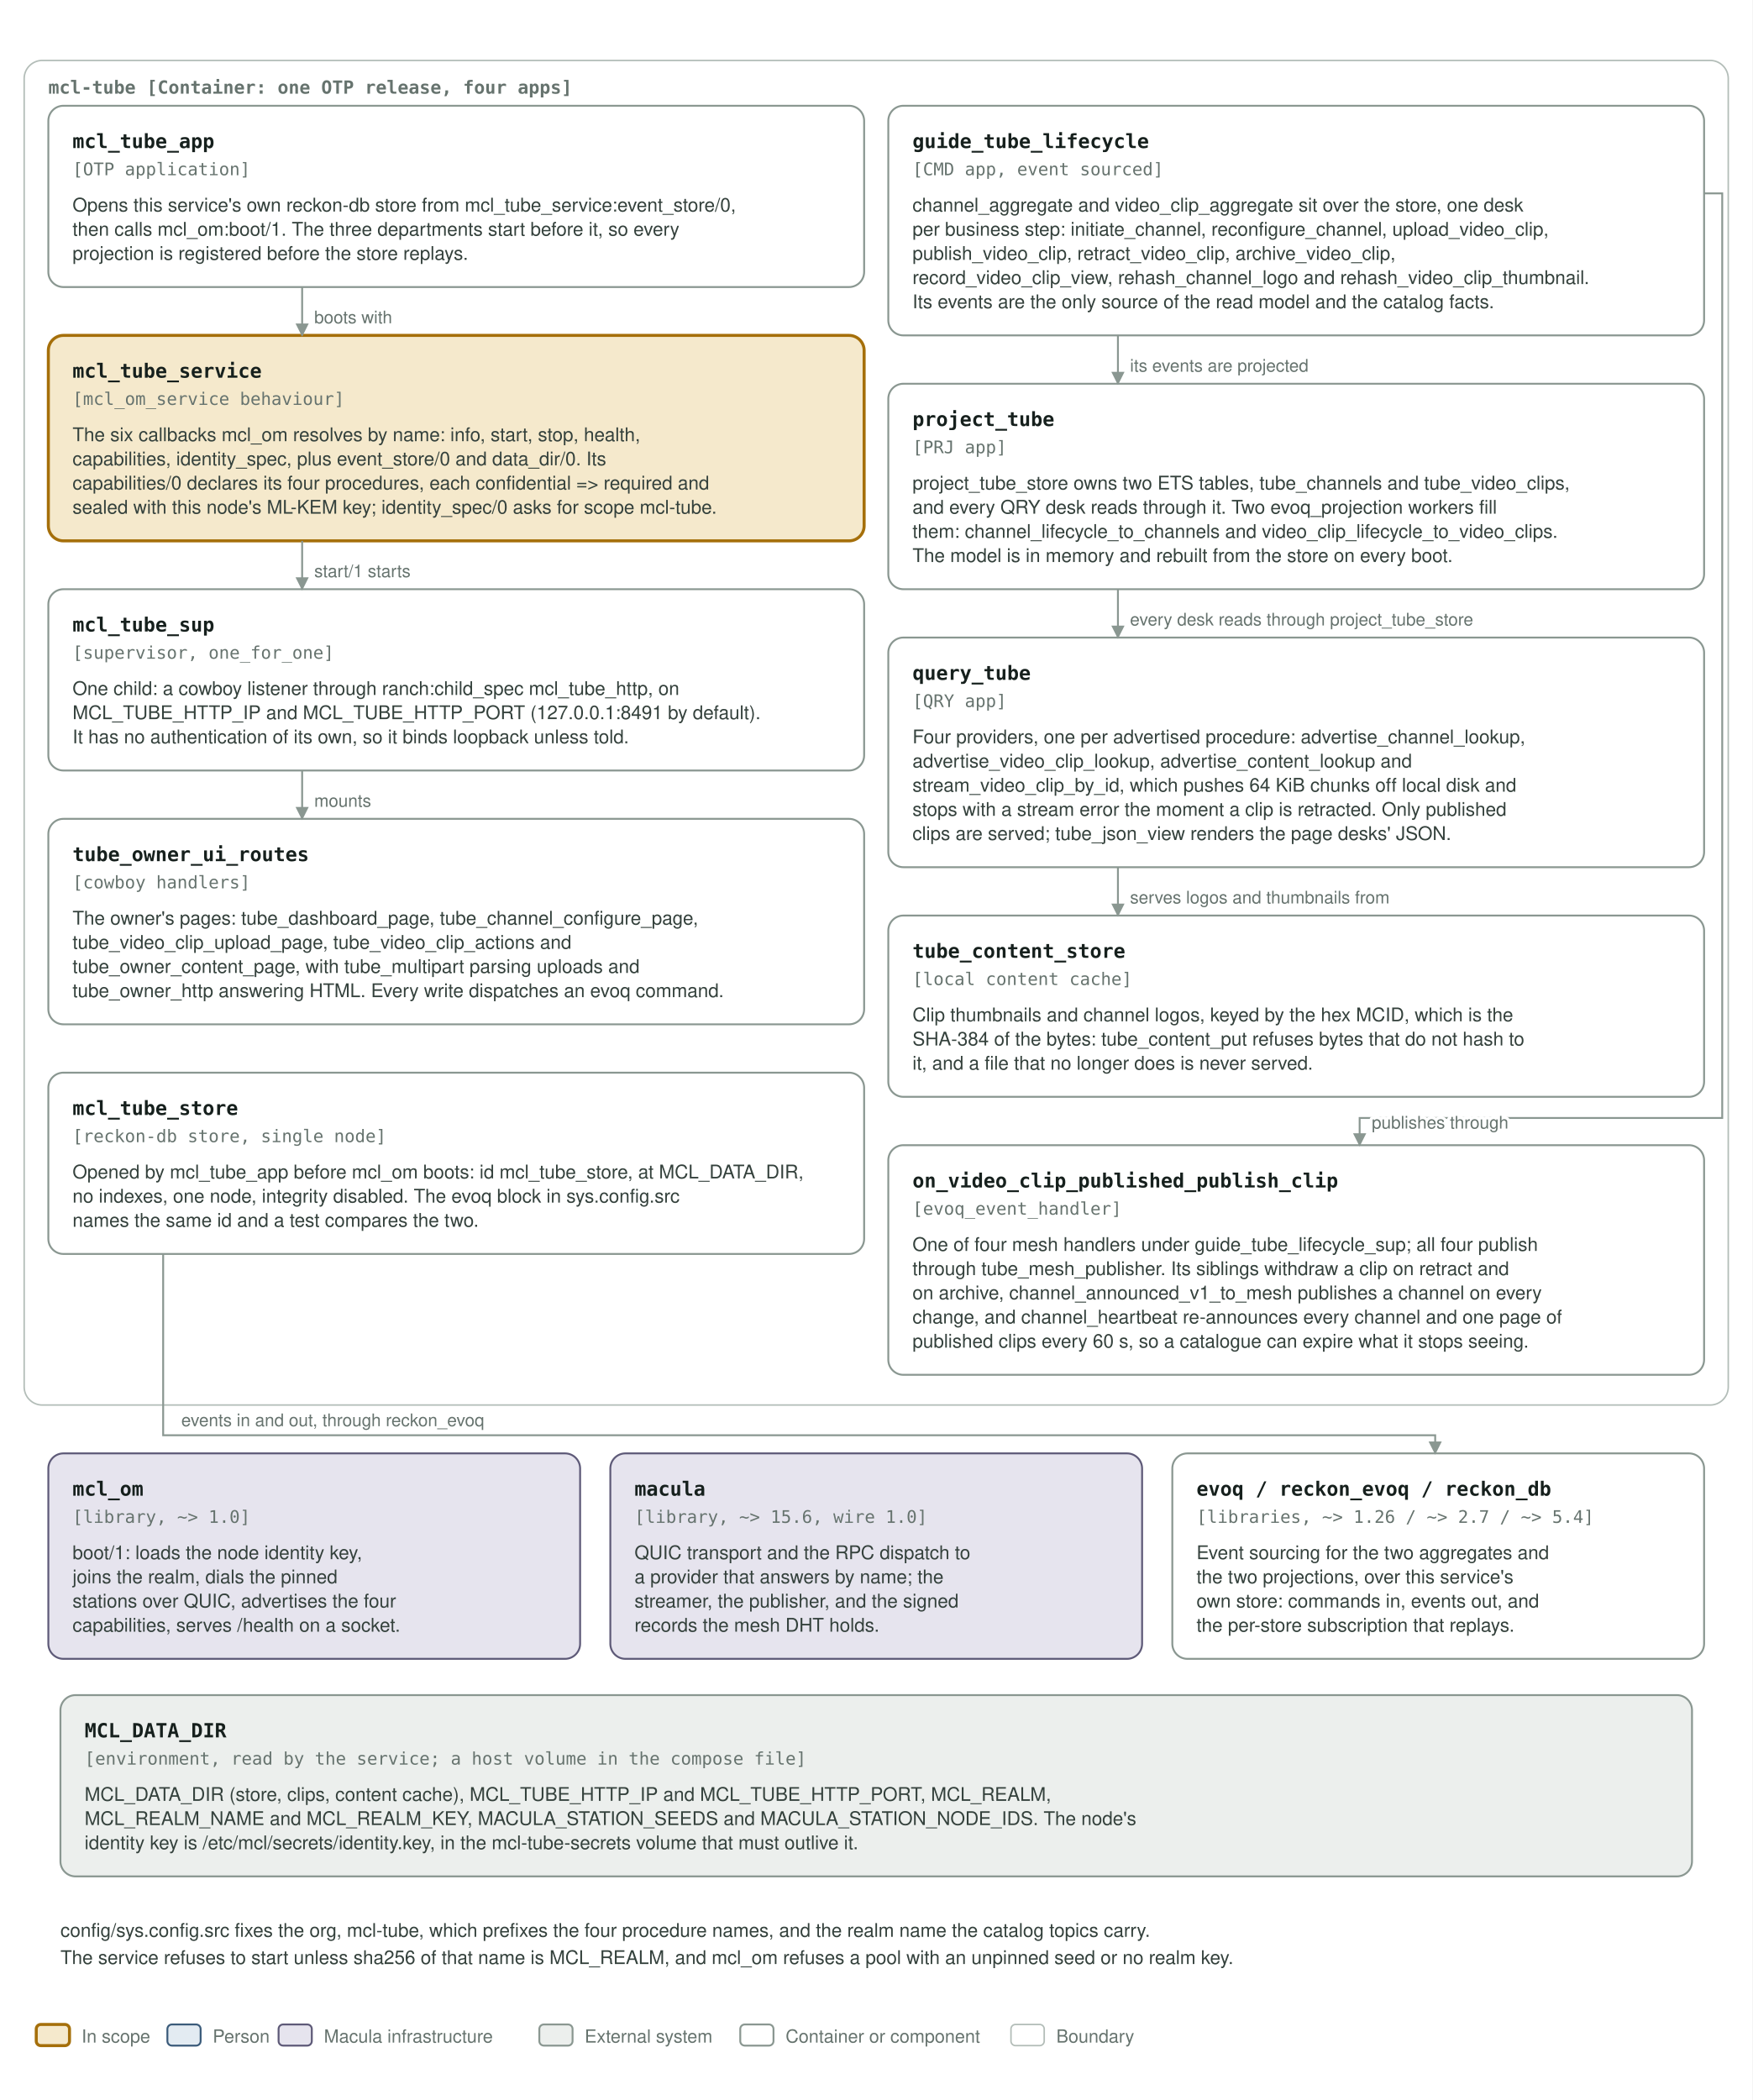
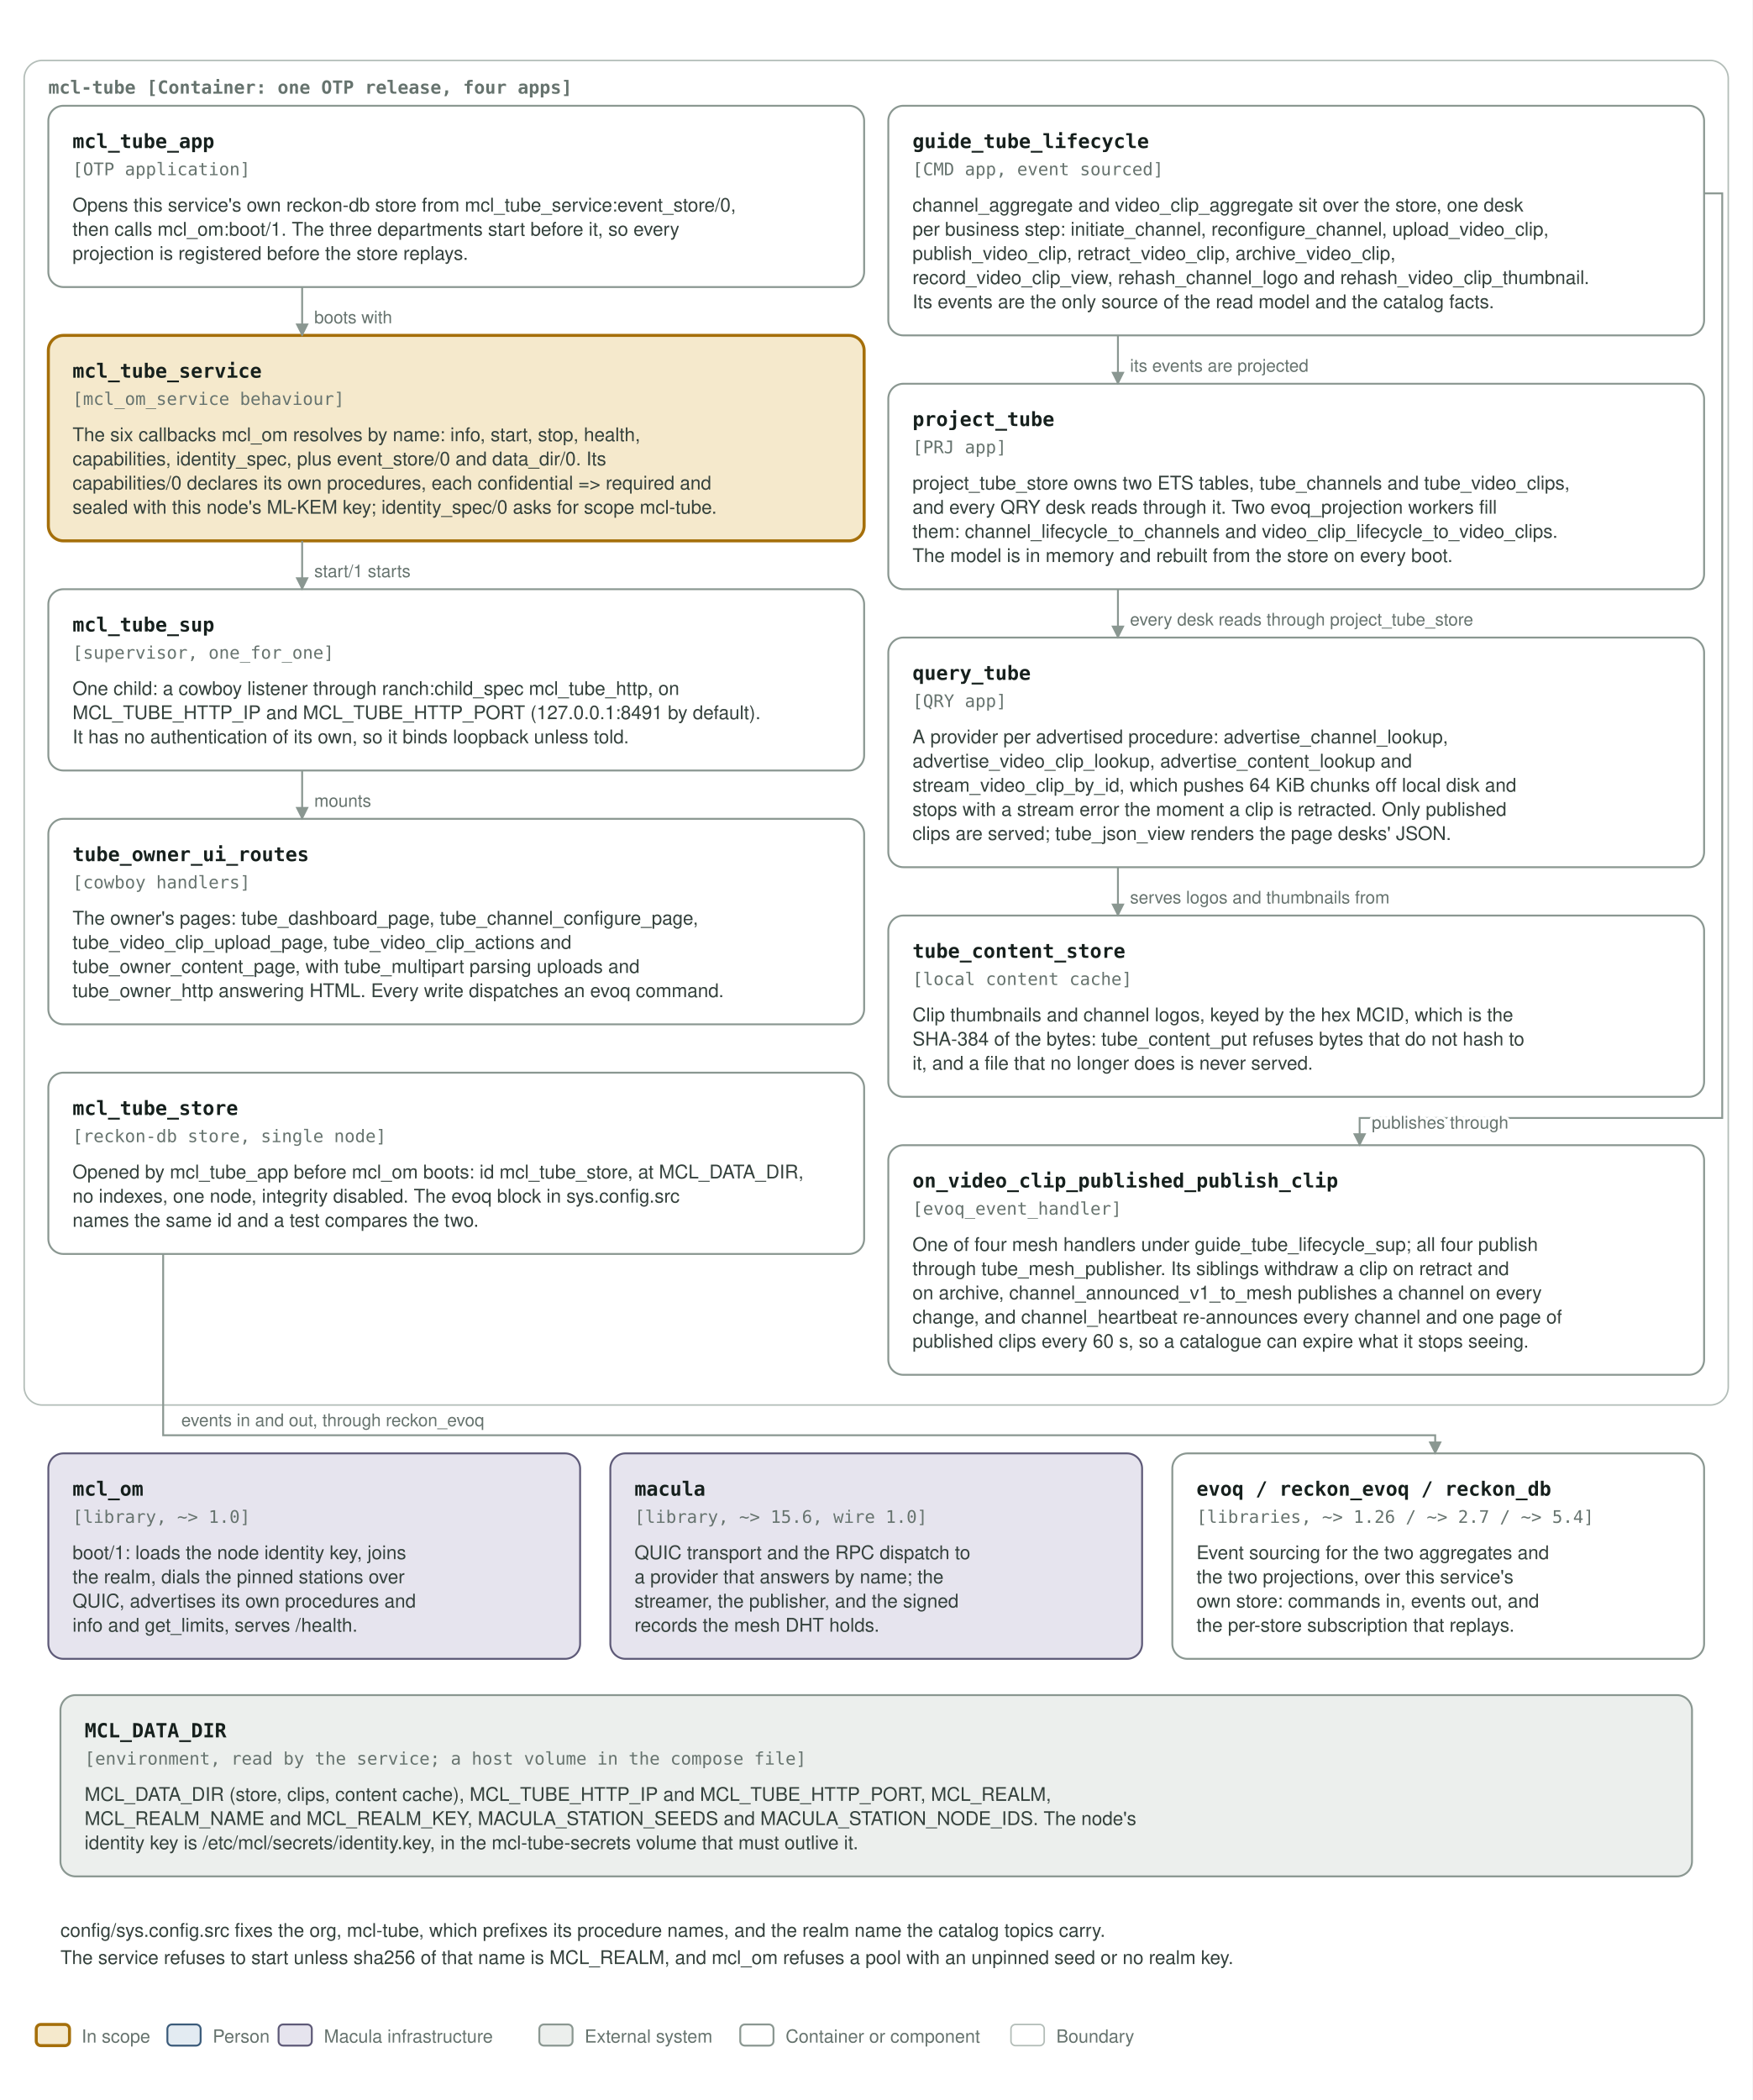
<svg xmlns="http://www.w3.org/2000/svg" viewBox="0 0 1160 1390" role="img" aria-label="mcl-tube components">
  <style>
.t-name { font-family: "Atkinson Hyperlegible", "Segoe UI", system-ui, -apple-system, Helvetica, Arial, sans-serif; font-size: 15px; font-weight: 700; }
.t-desc { font-family: "Atkinson Hyperlegible", "Segoe UI", system-ui, -apple-system, Helvetica, Arial, sans-serif; font-size: 12.5px; }
.t-rel { font-family: "Atkinson Hyperlegible", "Segoe UI", system-ui, -apple-system, Helvetica, Arial, sans-serif; font-size: 11.5px; paint-order: stroke; stroke-width: 4px; stroke-linejoin: round; }
.t-code { font-family: "JetBrains Mono", ui-monospace, Menlo, Consolas, monospace; font-size: 13px; font-weight: 600; }
.t-type { font-family: "JetBrains Mono", ui-monospace, Menlo, Consolas, monospace; font-size: 11.5px; }
.t-bound { font-family: "JetBrains Mono", ui-monospace, Menlo, Consolas, monospace; font-size: 12px; font-weight: 600; }
.t-leg { font-family: "Atkinson Hyperlegible", "Segoe UI", system-ui, -apple-system, Helvetica, Arial, sans-serif; font-size: 12px; }
.edge { fill: none; stroke-width: 1.25; }
.edge-later { fill: none; stroke-width: 1.25; stroke-dasharray: 5 4; }
.bg { fill: #FFFFFF; }
.b-sys { fill: #F5E9CC; stroke: #A56F0A; stroke-width: 2; }
.b-per { fill: #E3EBF2; stroke: #3B5B7A; stroke-width: 1.25; }
.b-mac { fill: #E6E4EE; stroke: #5E5A78; stroke-width: 1.25; }
.b-ext { fill: #ECEFED; stroke: #8A9791; stroke-width: 1.25; }
.b-cmp { fill: #FFFFFF; stroke: #8A9791; stroke-width: 1.25; }
.b-later { fill: none; stroke: #8A9791; stroke-width: 1.25; stroke-dasharray: 5 4; }
.bound { fill: none; stroke: #B3BDB8; stroke-width: 1; }
.head { fill: #3B5B7A; }
.t-name, .t-code { fill: #16201D; }
.t-type, .t-bound, .t-leg { fill: #66736E; }
.t-desc { fill: #34413C; }
.t-rel { fill: #66736E; stroke: #FFFFFF; }
.edge, .edge-later { stroke: #8A9791; }
.arrowhead { fill: #8A9791; }
@media (prefers-color-scheme: dark) {
.bg { fill: #171F1C; }
.b-sys { fill: #3A2E13; stroke: #E3AA3C; }
.b-per { fill: #1D2A36; stroke: #8EB4D8; }
.b-mac { fill: #26243A; stroke: #A9A4C8; }
.b-ext { fill: #1C2421; stroke: #7D8B85; }
.b-cmp { fill: #171F1C; stroke: #7D8B85; }
.b-later { stroke: #7D8B85; }
.bound { stroke: #4A5752; }
.head { fill: #8EB4D8; }
.t-name, .t-code { fill: #E6ECE9; }
.t-type, .t-bound, .t-leg { fill: #93A09A; }
.t-desc { fill: #C3CDC8; }
.t-rel { fill: #93A09A; stroke: #171F1C; }
.edge, .edge-later { stroke: #7D8B85; }
.arrowhead { fill: #7D8B85; }
}
</style>
  <defs>
    <marker id="a" viewBox="0 0 10 10" refX="9" refY="5" markerWidth="7" markerHeight="7" orient="auto-start-reverse">
      <path class="arrowhead" d="M0 0L10 5L0 10z" />
    </marker>
  </defs>
  <rect class="bg" x="0" y="0" width="1160" height="1390" />
  <rect class="bound" x="16" y="40" width="1128" height="890" rx="12" />
  <text class="t-bound" x="32" y="62">mcl-tube [Container: one OTP release, four apps]</text>
  <rect class="b-cmp" x="32" y="70" width="540" height="120" rx="10" />
  <text class="t-code" x="48" y="98">mcl_tube_app</text>
  <text class="t-type" x="48" y="116">[OTP application]</text>
  <text class="t-desc" x="48" y="140">Opens this service's own reckon-db store from mcl_tube_service:event_store/0,</text>
  <text class="t-desc" x="48" y="156">then calls mcl_om:boot/1. The three departments start before it, so every</text>
  <text class="t-desc" x="48" y="172">projection is registered before the store replays.</text>
  <rect class="b-sys" x="32" y="222" width="540" height="136" rx="10" />
  <text class="t-code" x="48" y="250">mcl_tube_service</text>
  <text class="t-type" x="48" y="268">[mcl_om_service behaviour]</text>
  <text class="t-desc" x="48" y="292">The six callbacks mcl_om resolves by name: info, start, stop, health,</text>
  <text class="t-desc" x="48" y="308">capabilities, identity_spec, plus event_store/0 and data_dir/0. Its</text>
-   <text class="t-desc" x="48" y="324">capabilities/0 declares its four procedures, each confidential =&gt; required and</text>
+   <text class="t-desc" x="48" y="324">capabilities/0 declares its own procedures, each confidential =&gt; required and</text>
  <text class="t-desc" x="48" y="340">sealed with this node's ML-KEM key; identity_spec/0 asks for scope mcl-tube.</text>
  <rect class="b-cmp" x="32" y="390" width="540" height="120" rx="10" />
  <text class="t-code" x="48" y="418">mcl_tube_sup</text>
  <text class="t-type" x="48" y="436">[supervisor, one_for_one]</text>
  <text class="t-desc" x="48" y="460">One child: a cowboy listener through ranch:child_spec mcl_tube_http, on</text>
  <text class="t-desc" x="48" y="476">MCL_TUBE_HTTP_IP and MCL_TUBE_HTTP_PORT (127.0.0.1:8491 by default).</text>
  <text class="t-desc" x="48" y="492">It has no authentication of its own, so it binds loopback unless told.</text>
  <rect class="b-cmp" x="32" y="542" width="540" height="136" rx="10" />
  <text class="t-code" x="48" y="570">tube_owner_ui_routes</text>
  <text class="t-type" x="48" y="588">[cowboy handlers]</text>
  <text class="t-desc" x="48" y="612">The owner's pages: tube_dashboard_page, tube_channel_configure_page,</text>
  <text class="t-desc" x="48" y="628">tube_video_clip_upload_page, tube_video_clip_actions and</text>
  <text class="t-desc" x="48" y="644">tube_owner_content_page, with tube_multipart parsing uploads and</text>
  <text class="t-desc" x="48" y="660">tube_owner_http answering HTML. Every write dispatches an evoq command.</text>
  <rect class="b-cmp" x="32" y="710" width="540" height="120" rx="10" />
  <text class="t-code" x="48" y="738">mcl_tube_store</text>
  <text class="t-type" x="48" y="756">[reckon-db store, single node]</text>
  <text class="t-desc" x="48" y="780">Opened by mcl_tube_app before mcl_om boots: id mcl_tube_store, at MCL_DATA_DIR,</text>
  <text class="t-desc" x="48" y="796">no indexes, one node, integrity disabled. The evoq block in sys.config.src</text>
  <text class="t-desc" x="48" y="812">names the same id and a test compares the two.</text>
  <rect class="b-cmp" x="588" y="70" width="540" height="152" rx="10" />
  <text class="t-code" x="604" y="98">guide_tube_lifecycle</text>
  <text class="t-type" x="604" y="116">[CMD app, event sourced]</text>
  <text class="t-desc" x="604" y="140">channel_aggregate and video_clip_aggregate sit over the store, one desk</text>
  <text class="t-desc" x="604" y="156">per business step: initiate_channel, reconfigure_channel, upload_video_clip,</text>
  <text class="t-desc" x="604" y="172">publish_video_clip, retract_video_clip, archive_video_clip,</text>
  <text class="t-desc" x="604" y="188">record_video_clip_view, rehash_channel_logo and rehash_video_clip_thumbnail.</text>
  <text class="t-desc" x="604" y="204">Its events are the only source of the read model and the catalog facts.</text>
  <rect class="b-cmp" x="588" y="254" width="540" height="136" rx="10" />
  <text class="t-code" x="604" y="282">project_tube</text>
  <text class="t-type" x="604" y="300">[PRJ app]</text>
  <text class="t-desc" x="604" y="324">project_tube_store owns two ETS tables, tube_channels and tube_video_clips,</text>
  <text class="t-desc" x="604" y="340">and every QRY desk reads through it. Two evoq_projection workers fill</text>
  <text class="t-desc" x="604" y="356">them: channel_lifecycle_to_channels and video_clip_lifecycle_to_video_clips.</text>
  <text class="t-desc" x="604" y="372">The model is in memory and rebuilt from the store on every boot.</text>
  <rect class="b-cmp" x="588" y="422" width="540" height="152" rx="10" />
  <text class="t-code" x="604" y="450">query_tube</text>
  <text class="t-type" x="604" y="468">[QRY app]</text>
-   <text class="t-desc" x="604" y="492">Four providers, one per advertised procedure: advertise_channel_lookup,</text>
+   <text class="t-desc" x="604" y="492">A provider per advertised procedure: advertise_channel_lookup,</text>
  <text class="t-desc" x="604" y="508">advertise_video_clip_lookup, advertise_content_lookup and</text>
  <text class="t-desc" x="604" y="524">stream_video_clip_by_id, which pushes 64 KiB chunks off local disk and</text>
  <text class="t-desc" x="604" y="540">stops with a stream error the moment a clip is retracted. Only published</text>
  <text class="t-desc" x="604" y="556">clips are served; tube_json_view renders the page desks' JSON.</text>
  <rect class="b-cmp" x="588" y="606" width="540" height="120" rx="10" />
  <text class="t-code" x="604" y="634">tube_content_store</text>
  <text class="t-type" x="604" y="652">[local content cache]</text>
  <text class="t-desc" x="604" y="676">Clip thumbnails and channel logos, keyed by the hex MCID, which is the</text>
  <text class="t-desc" x="604" y="692">SHA-384 of the bytes: tube_content_put refuses bytes that do not hash to</text>
  <text class="t-desc" x="604" y="708">it, and a file that no longer does is never served.</text>
  <rect class="b-cmp" x="588" y="758" width="540" height="152" rx="10" />
  <text class="t-code" x="604" y="786">on_video_clip_published_publish_clip</text>
  <text class="t-type" x="604" y="804">[evoq_event_handler]</text>
  <text class="t-desc" x="604" y="828">One of four mesh handlers under guide_tube_lifecycle_sup; all four publish</text>
  <text class="t-desc" x="604" y="844">through tube_mesh_publisher. Its siblings withdraw a clip on retract and</text>
  <text class="t-desc" x="604" y="860">on archive, channel_announced_v1_to_mesh publishes a channel on every</text>
  <text class="t-desc" x="604" y="876">change, and channel_heartbeat re-announces every channel and one page of</text>
  <text class="t-desc" x="604" y="892">published clips every 60 s, so a catalogue can expire what it stops seeing.</text>
  <path class="edge" d="M200 190V222" marker-end="url(#a)" />
  <text class="t-rel" x="208" y="214">boots with</text>
  <path class="edge" d="M200 358V390" marker-end="url(#a)" />
  <text class="t-rel" x="208" y="382">start/1 starts</text>
  <path class="edge" d="M200 510V542" marker-end="url(#a)" />
  <text class="t-rel" x="208" y="534">mounts</text>
  <path class="edge" d="M740 222V254" marker-end="url(#a)" />
  <text class="t-rel" x="748" y="246">its events are projected</text>
  <path class="edge" d="M740 390V422" marker-end="url(#a)" />
  <text class="t-rel" x="748" y="414">every desk reads through project_tube_store</text>
  <path class="edge" d="M740 574V606" marker-end="url(#a)" />
  <text class="t-rel" x="748" y="598">serves logos and thumbnails from</text>
  <path class="edge" d="M1128 128H1140V740H900V758" marker-end="url(#a)" />
  <text class="t-rel" x="908" y="747">publishes through</text>
  <rect class="b-mac" x="32" y="962" width="352" height="136" rx="10" />
  <text class="t-code" x="48" y="990">mcl_om</text>
  <text class="t-type" x="48" y="1008">[library, ~&gt; 1.0]</text>
-   <text class="t-desc" x="48" y="1032">boot/1: loads the node identity key,</text>
-   <text class="t-desc" x="48" y="1048">joins the realm, dials the pinned</text>
-   <text class="t-desc" x="48" y="1064">stations over QUIC, advertises the four</text>
-   <text class="t-desc" x="48" y="1080">capabilities, serves /health on a socket.</text>
+   <text class="t-desc" x="48" y="1032">boot/1: loads the node identity key, joins</text>
+   <text class="t-desc" x="48" y="1048">the realm, dials the pinned stations over</text>
+   <text class="t-desc" x="48" y="1064">QUIC, advertises its own procedures and</text>
+   <text class="t-desc" x="48" y="1080">info and get_limits, serves /health.</text>
  <rect class="b-mac" x="404" y="962" width="352" height="136" rx="10" />
  <text class="t-code" x="420" y="990">macula</text>
  <text class="t-type" x="420" y="1008">[library, ~&gt; 15.6, wire 1.0]</text>
  <text class="t-desc" x="420" y="1032">QUIC transport and the RPC dispatch to</text>
  <text class="t-desc" x="420" y="1048">a provider that answers by name; the</text>
  <text class="t-desc" x="420" y="1064">streamer, the publisher, and the signed</text>
  <text class="t-desc" x="420" y="1080">records the mesh DHT holds.</text>
  <rect class="b-cmp" x="776" y="962" width="352" height="136" rx="10" />
  <text class="t-code" x="792" y="990">evoq / reckon_evoq / reckon_db</text>
  <text class="t-type" x="792" y="1008">[libraries, ~&gt; 1.26 / ~&gt; 2.7 / ~&gt; 5.4]</text>
  <text class="t-desc" x="792" y="1032">Event sourcing for the two aggregates and</text>
  <text class="t-desc" x="792" y="1048">the two projections, over this service's</text>
  <text class="t-desc" x="792" y="1064">own store: commands in, events out, and</text>
  <text class="t-desc" x="792" y="1080">the per-store subscription that replays.</text>
  <rect class="b-ext" x="40" y="1122" width="1080" height="120" rx="10" />
  <text class="t-code" x="56" y="1150">MCL_DATA_DIR</text>
  <text class="t-type" x="56" y="1168">[environment, read by the service; a host volume in the compose file]</text>
  <text class="t-desc" x="56" y="1192">MCL_DATA_DIR (store, clips, content cache), MCL_TUBE_HTTP_IP and MCL_TUBE_HTTP_PORT, MCL_REALM,</text>
  <text class="t-desc" x="56" y="1208">MCL_REALM_NAME and MCL_REALM_KEY, MACULA_STATION_SEEDS and MACULA_STATION_NODE_IDS. The node's</text>
  <text class="t-desc" x="56" y="1224">identity key is /etc/mcl/secrets/identity.key, in the mcl-tube-secrets volume that must outlive it.</text>
  <path class="edge" d="M108 830V950H950V962" marker-end="url(#a)" />
  <text class="t-rel" x="120" y="944">events in and out, through reckon_evoq</text>
-   <text class="t-desc" x="40" y="1282">config/sys.config.src fixes the org, mcl-tube, which prefixes the four procedure names, and the realm name the catalog topics carry.</text>
+   <text class="t-desc" x="40" y="1282">config/sys.config.src fixes the org, mcl-tube, which prefixes its procedure names, and the realm name the catalog topics carry.</text>
  <text class="t-desc" x="40" y="1300">The service refuses to start unless sha256 of that name is MCL_REALM, and mcl_om refuses a pool with an unpinned seed or no realm key.</text>
  <rect class="b-sys" x="24" y="1340" width="22" height="14" rx="3" />
  <text class="t-leg" x="54" y="1352">In scope</text>
  <rect class="b-per" x="110.8" y="1340" width="22" height="14" rx="3" />
  <text class="t-leg" x="140.8" y="1352">Person</text>
  <rect class="b-mac" x="184.4" y="1340" width="22" height="14" rx="3" />
  <text class="t-leg" x="214.4" y="1352">Macula infrastructure</text>
  <rect class="b-ext" x="357.0" y="1340" width="22" height="14" rx="3" />
  <text class="t-leg" x="387.0" y="1352">External system</text>
  <rect class="b-cmp" x="490.0" y="1340" width="22" height="14" rx="3" />
  <text class="t-leg" x="520.0" y="1352">Container or component</text>
  <rect class="bound" x="669.2" y="1340" width="22" height="14" rx="3" />
  <text class="t-leg" x="699.2" y="1352">Boundary</text>
</svg>
